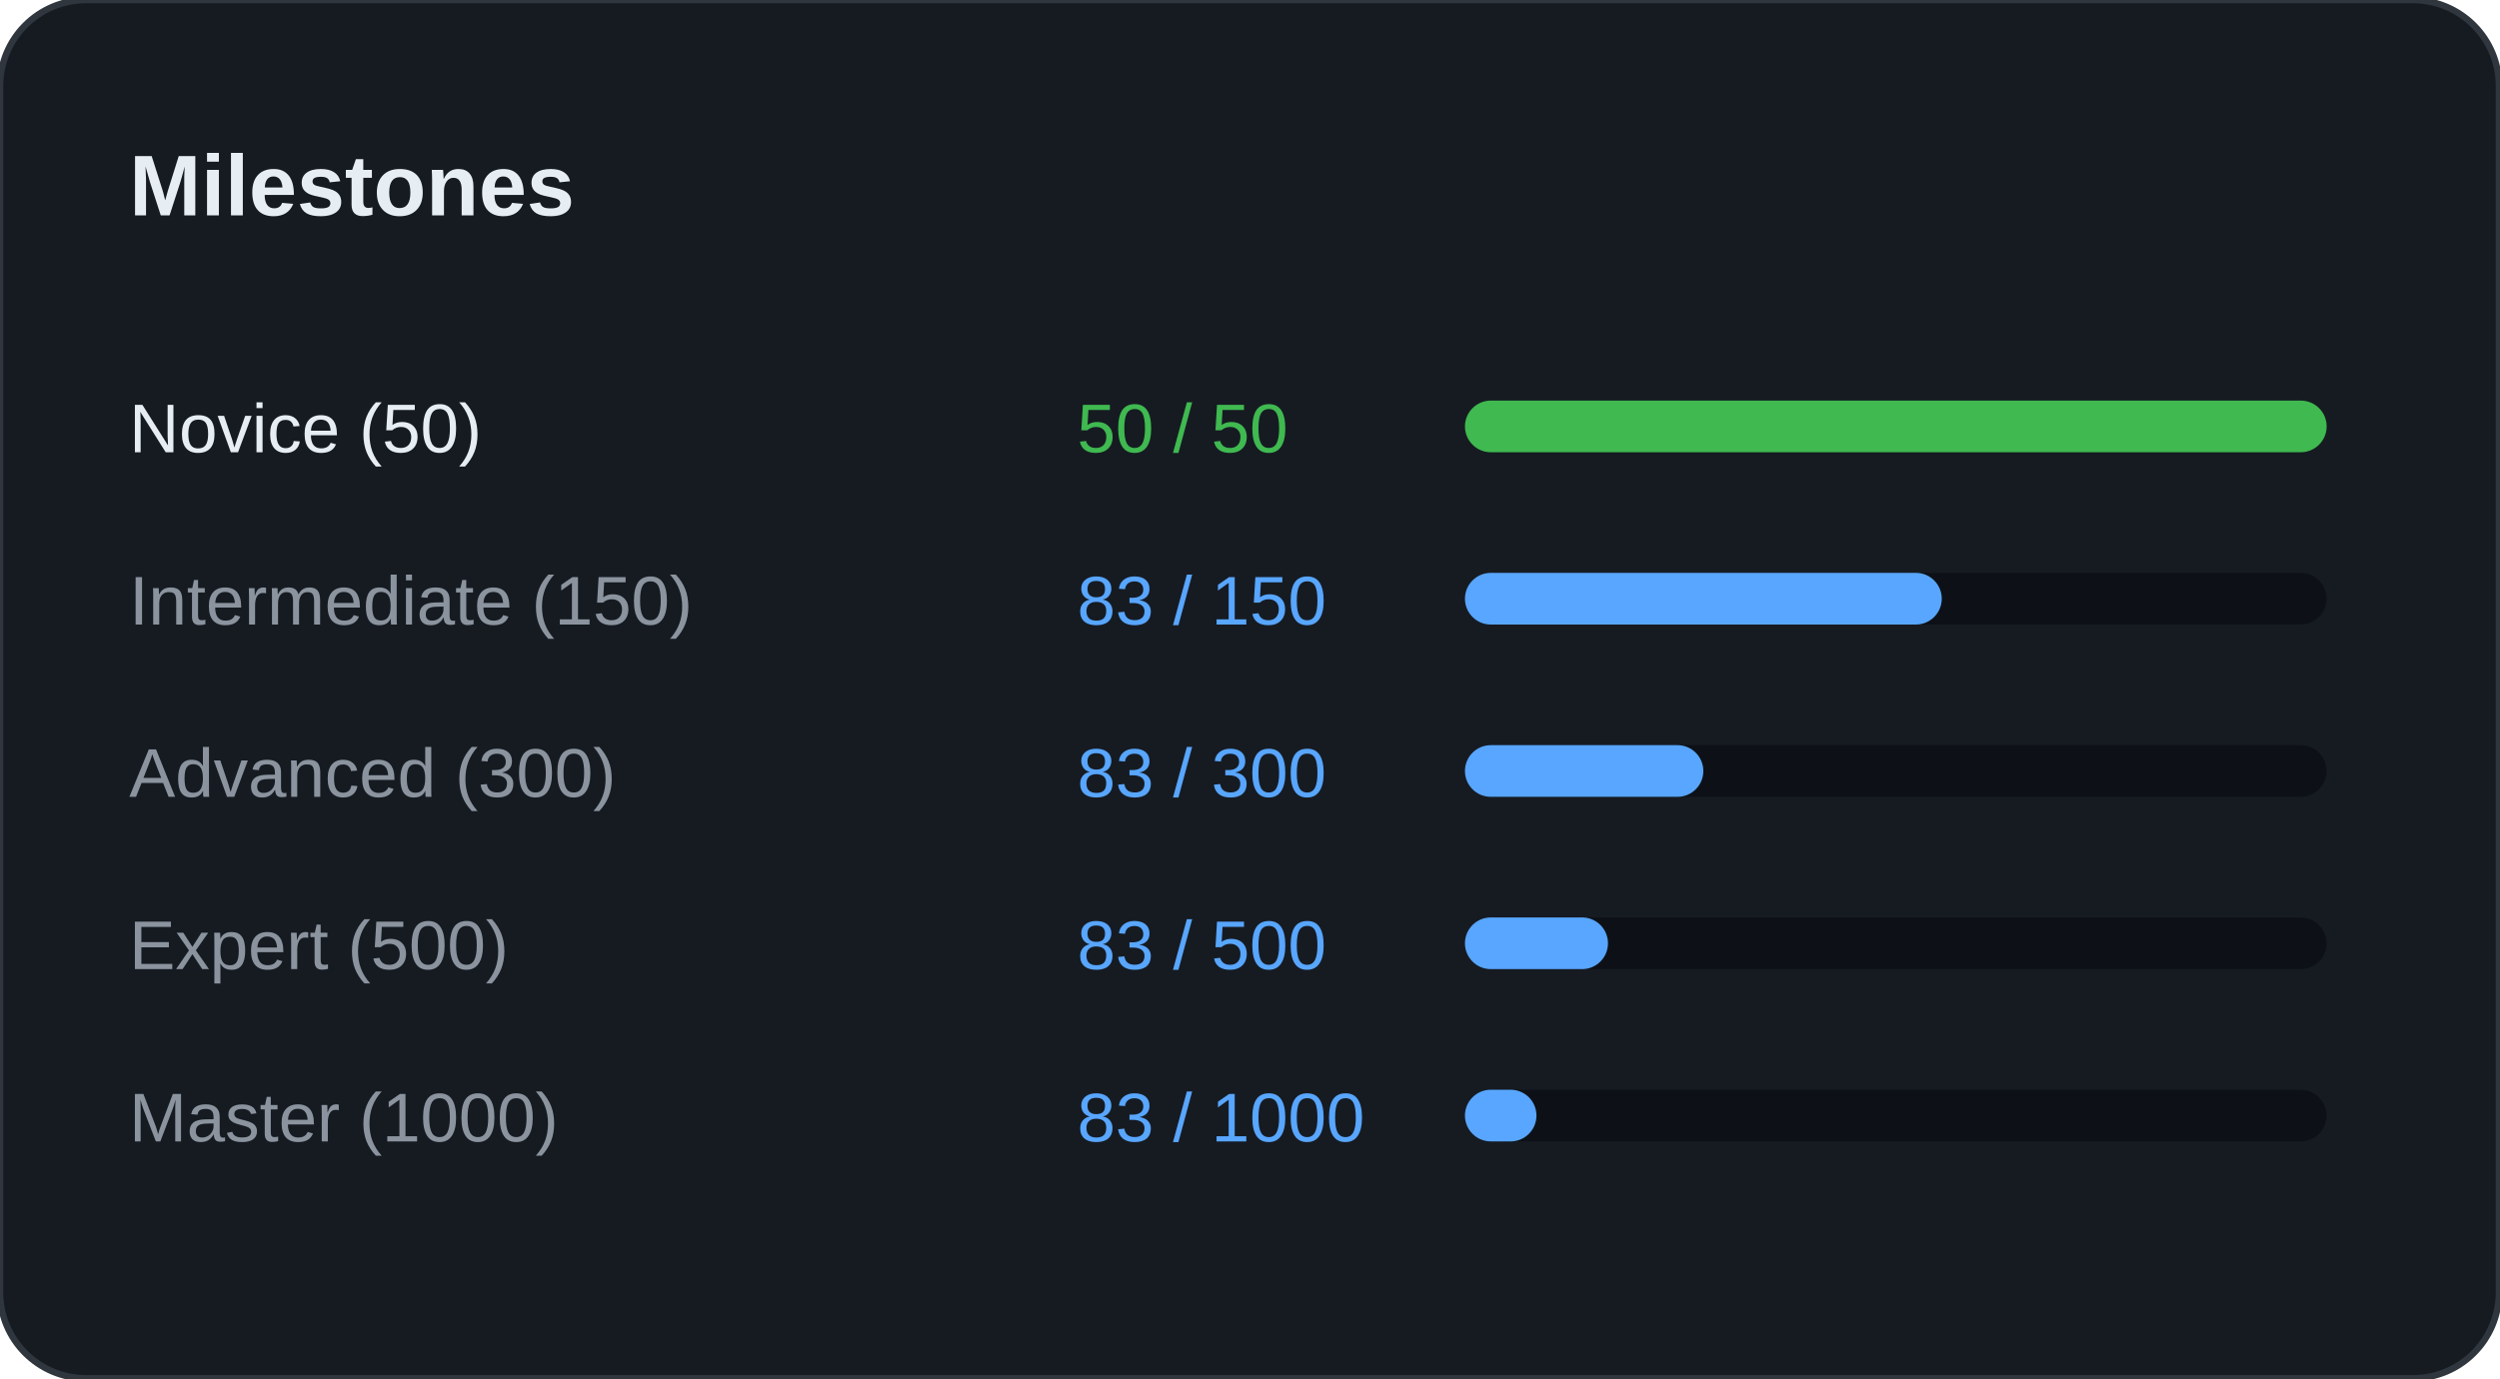
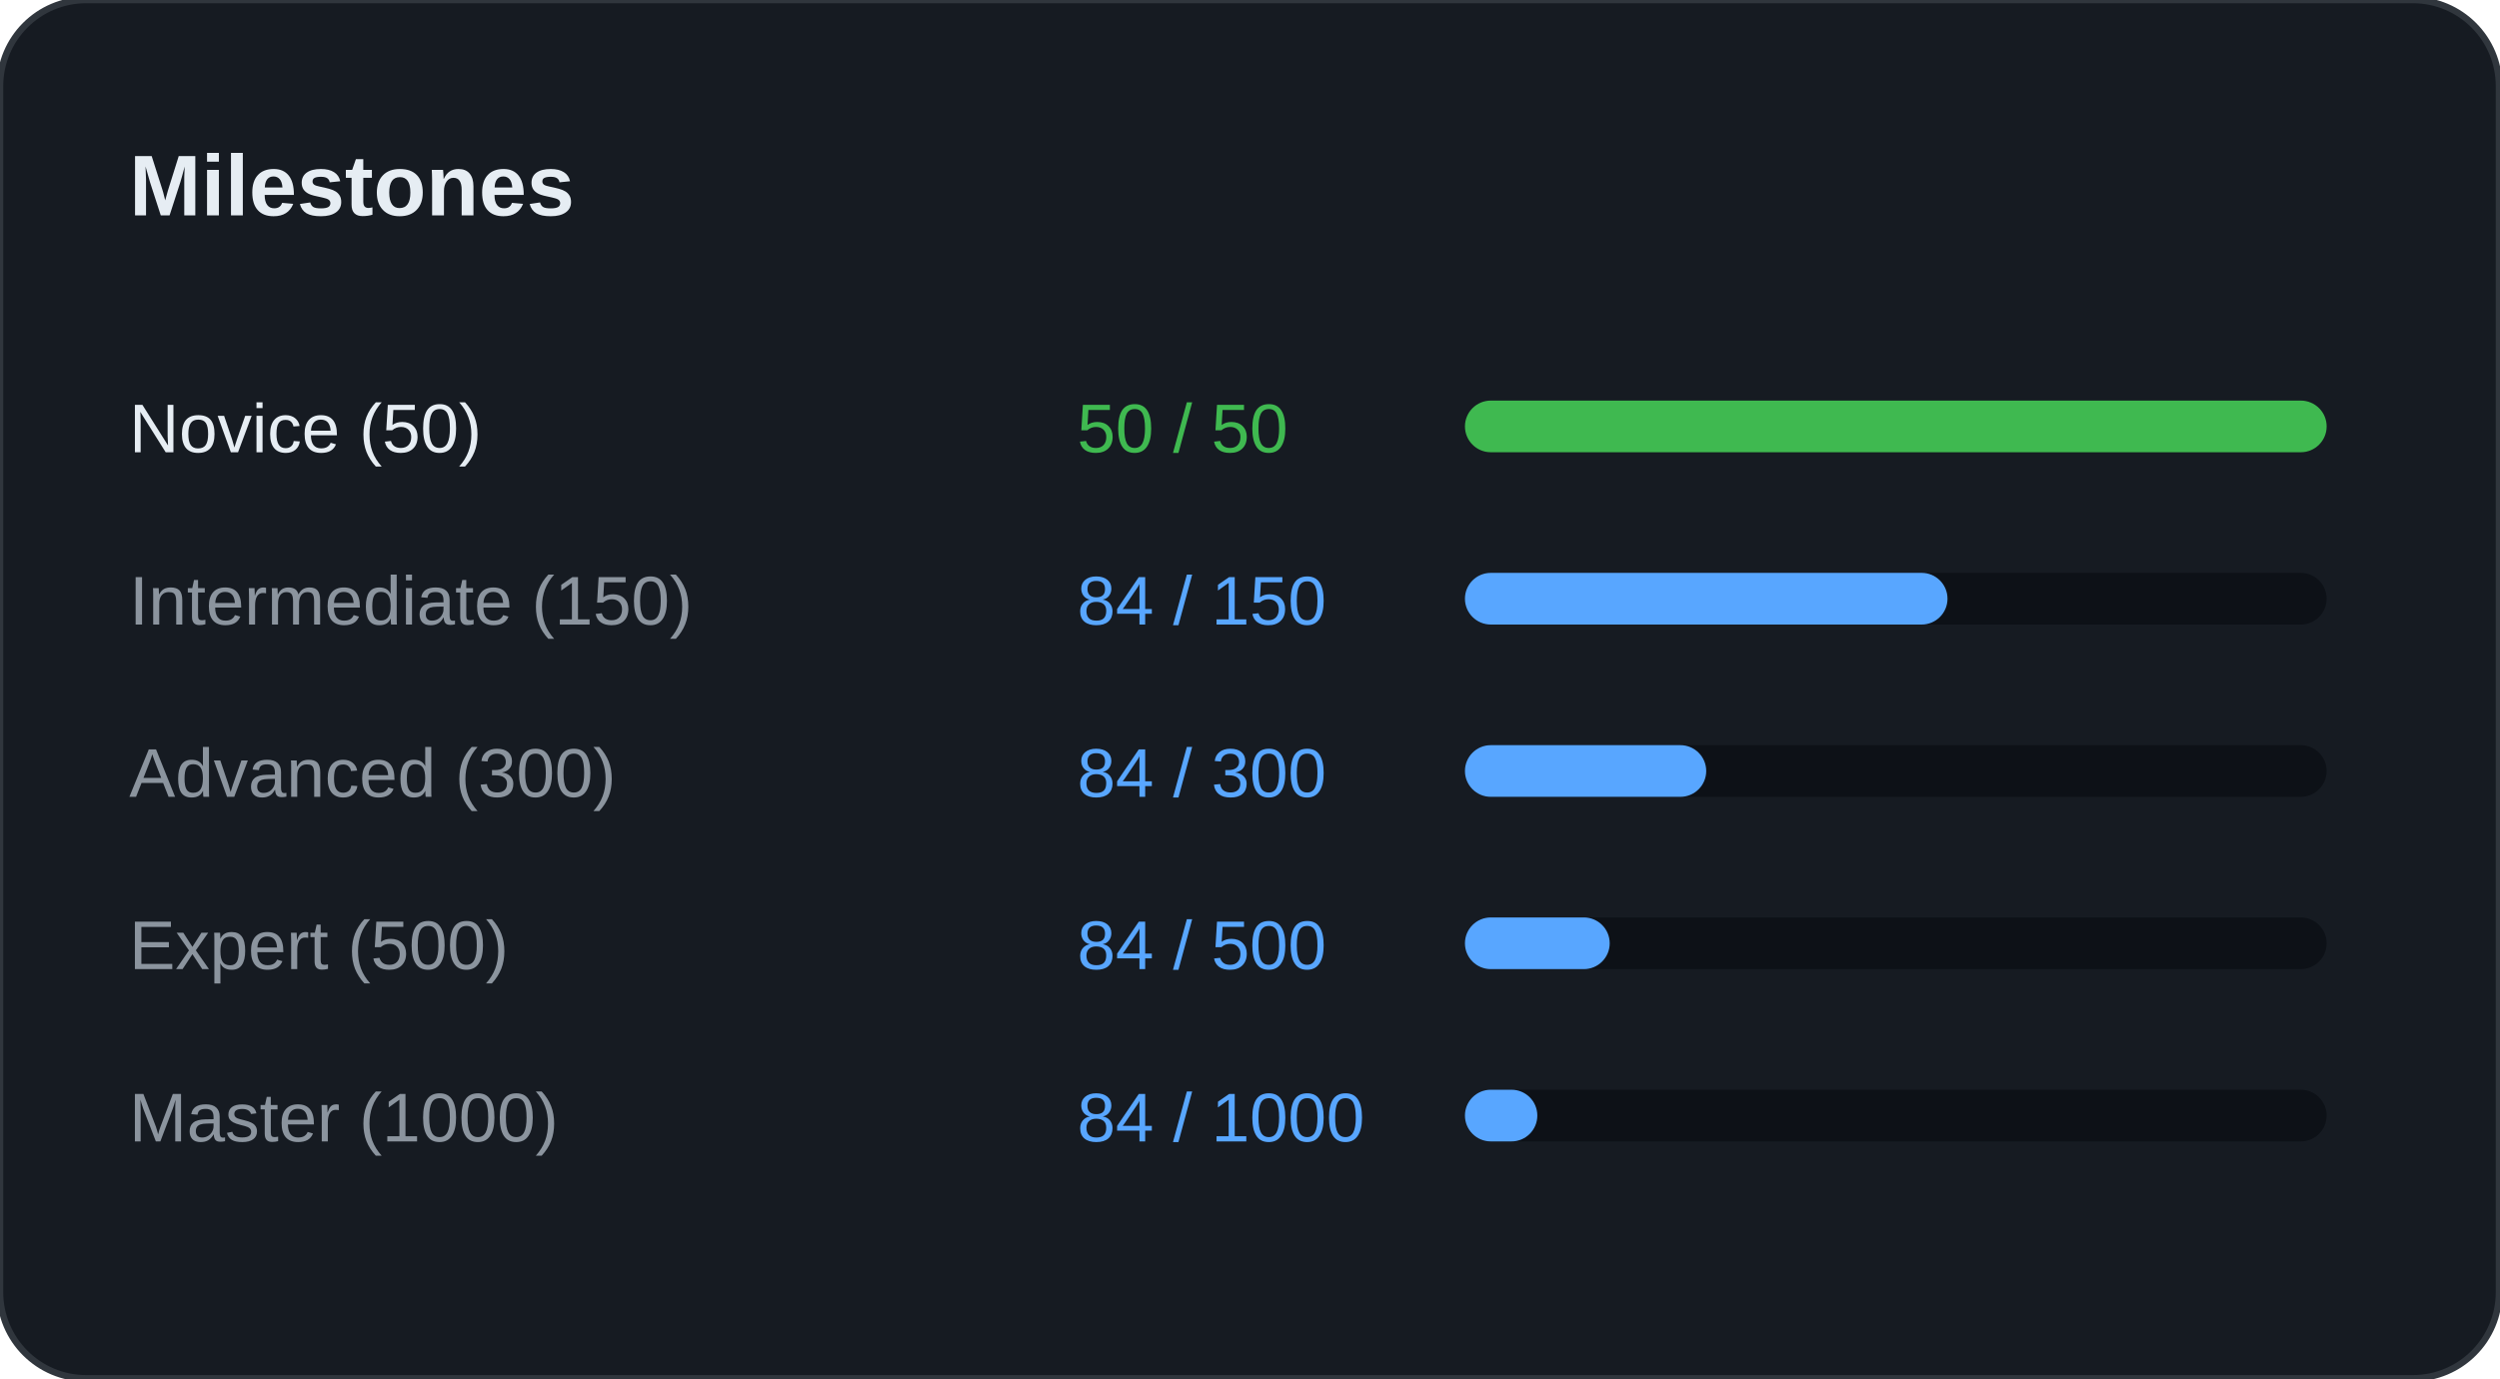
<svg xmlns="http://www.w3.org/2000/svg" width="100%" viewBox="0 0 580 320" preserveAspectRatio="xMidYMid meet">
  <rect width="580" height="320" rx="20" fill="#161B22" stroke="#30363D" stroke-width="1.5" />
  <text x="30" y="50" font-family="Segoe UI, Arial, sans-serif" font-size="20" font-weight="bold" fill="#E6EDF3">Milestones</text>
  <text x="30" y="105" font-family="Segoe UI, Arial, sans-serif" font-size="16" fill="#E6EDF3">Novice (50)</text>
  <text x="250" y="105" font-family="Segoe UI, Arial, sans-serif" font-size="16" fill="#3FB950">50 / 50</text>
  <rect x="340" y="93" width="200" height="12" rx="6" fill="#0D1117" />
  <rect x="340" y="93" width="200" height="12" rx="6" fill="#3FB950" />
  <text x="30" y="145" font-family="Segoe UI, Arial, sans-serif" font-size="16" fill="#8B949E">Intermediate (150)</text>
-   <text x="250" y="145" font-family="Segoe UI, Arial, sans-serif" font-size="16" fill="#58A6FF">83 / 150</text>
+   <text x="250" y="145" font-family="Segoe UI, Arial, sans-serif" font-size="16" fill="#58A6FF">84 / 150</text>
  <rect x="340" y="133" width="200" height="12" rx="6" fill="#0D1117" />
-   <rect x="340" y="133" width="110.667" height="12" rx="6" fill="#58A6FF" />
+   <rect x="340" y="133" width="112" height="12" rx="6" fill="#58A6FF" />
  <text x="30" y="185" font-family="Segoe UI, Arial, sans-serif" font-size="16" fill="#8B949E">Advanced (300)</text>
-   <text x="250" y="185" font-family="Segoe UI, Arial, sans-serif" font-size="16" fill="#58A6FF">83 / 300</text>
+   <text x="250" y="185" font-family="Segoe UI, Arial, sans-serif" font-size="16" fill="#58A6FF">84 / 300</text>
  <rect x="340" y="173" width="200" height="12" rx="6" fill="#0D1117" />
-   <rect x="340" y="173" width="55.333" height="12" rx="6" fill="#58A6FF" />
+   <rect x="340" y="173" width="56" height="12" rx="6" fill="#58A6FF" />
  <text x="30" y="225" font-family="Segoe UI, Arial, sans-serif" font-size="16" fill="#8B949E">Expert (500)</text>
-   <text x="250" y="225" font-family="Segoe UI, Arial, sans-serif" font-size="16" fill="#58A6FF">83 / 500</text>
+   <text x="250" y="225" font-family="Segoe UI, Arial, sans-serif" font-size="16" fill="#58A6FF">84 / 500</text>
  <rect x="340" y="213" width="200" height="12" rx="6" fill="#0D1117" />
-   <rect x="340" y="213" width="33.2" height="12" rx="6" fill="#58A6FF" />
+   <rect x="340" y="213" width="33.6" height="12" rx="6" fill="#58A6FF" />
  <text x="30" y="265" font-family="Segoe UI, Arial, sans-serif" font-size="16" fill="#8B949E">Master (1000)</text>
-   <text x="250" y="265" font-family="Segoe UI, Arial, sans-serif" font-size="16" fill="#58A6FF">83 / 1000</text>
+   <text x="250" y="265" font-family="Segoe UI, Arial, sans-serif" font-size="16" fill="#58A6FF">84 / 1000</text>
  <rect x="340" y="253" width="200" height="12" rx="6" fill="#0D1117" />
-   <rect x="340" y="253" width="16.6" height="12" rx="6" fill="#58A6FF" />
+   <rect x="340" y="253" width="16.8" height="12" rx="6" fill="#58A6FF" />
</svg>
